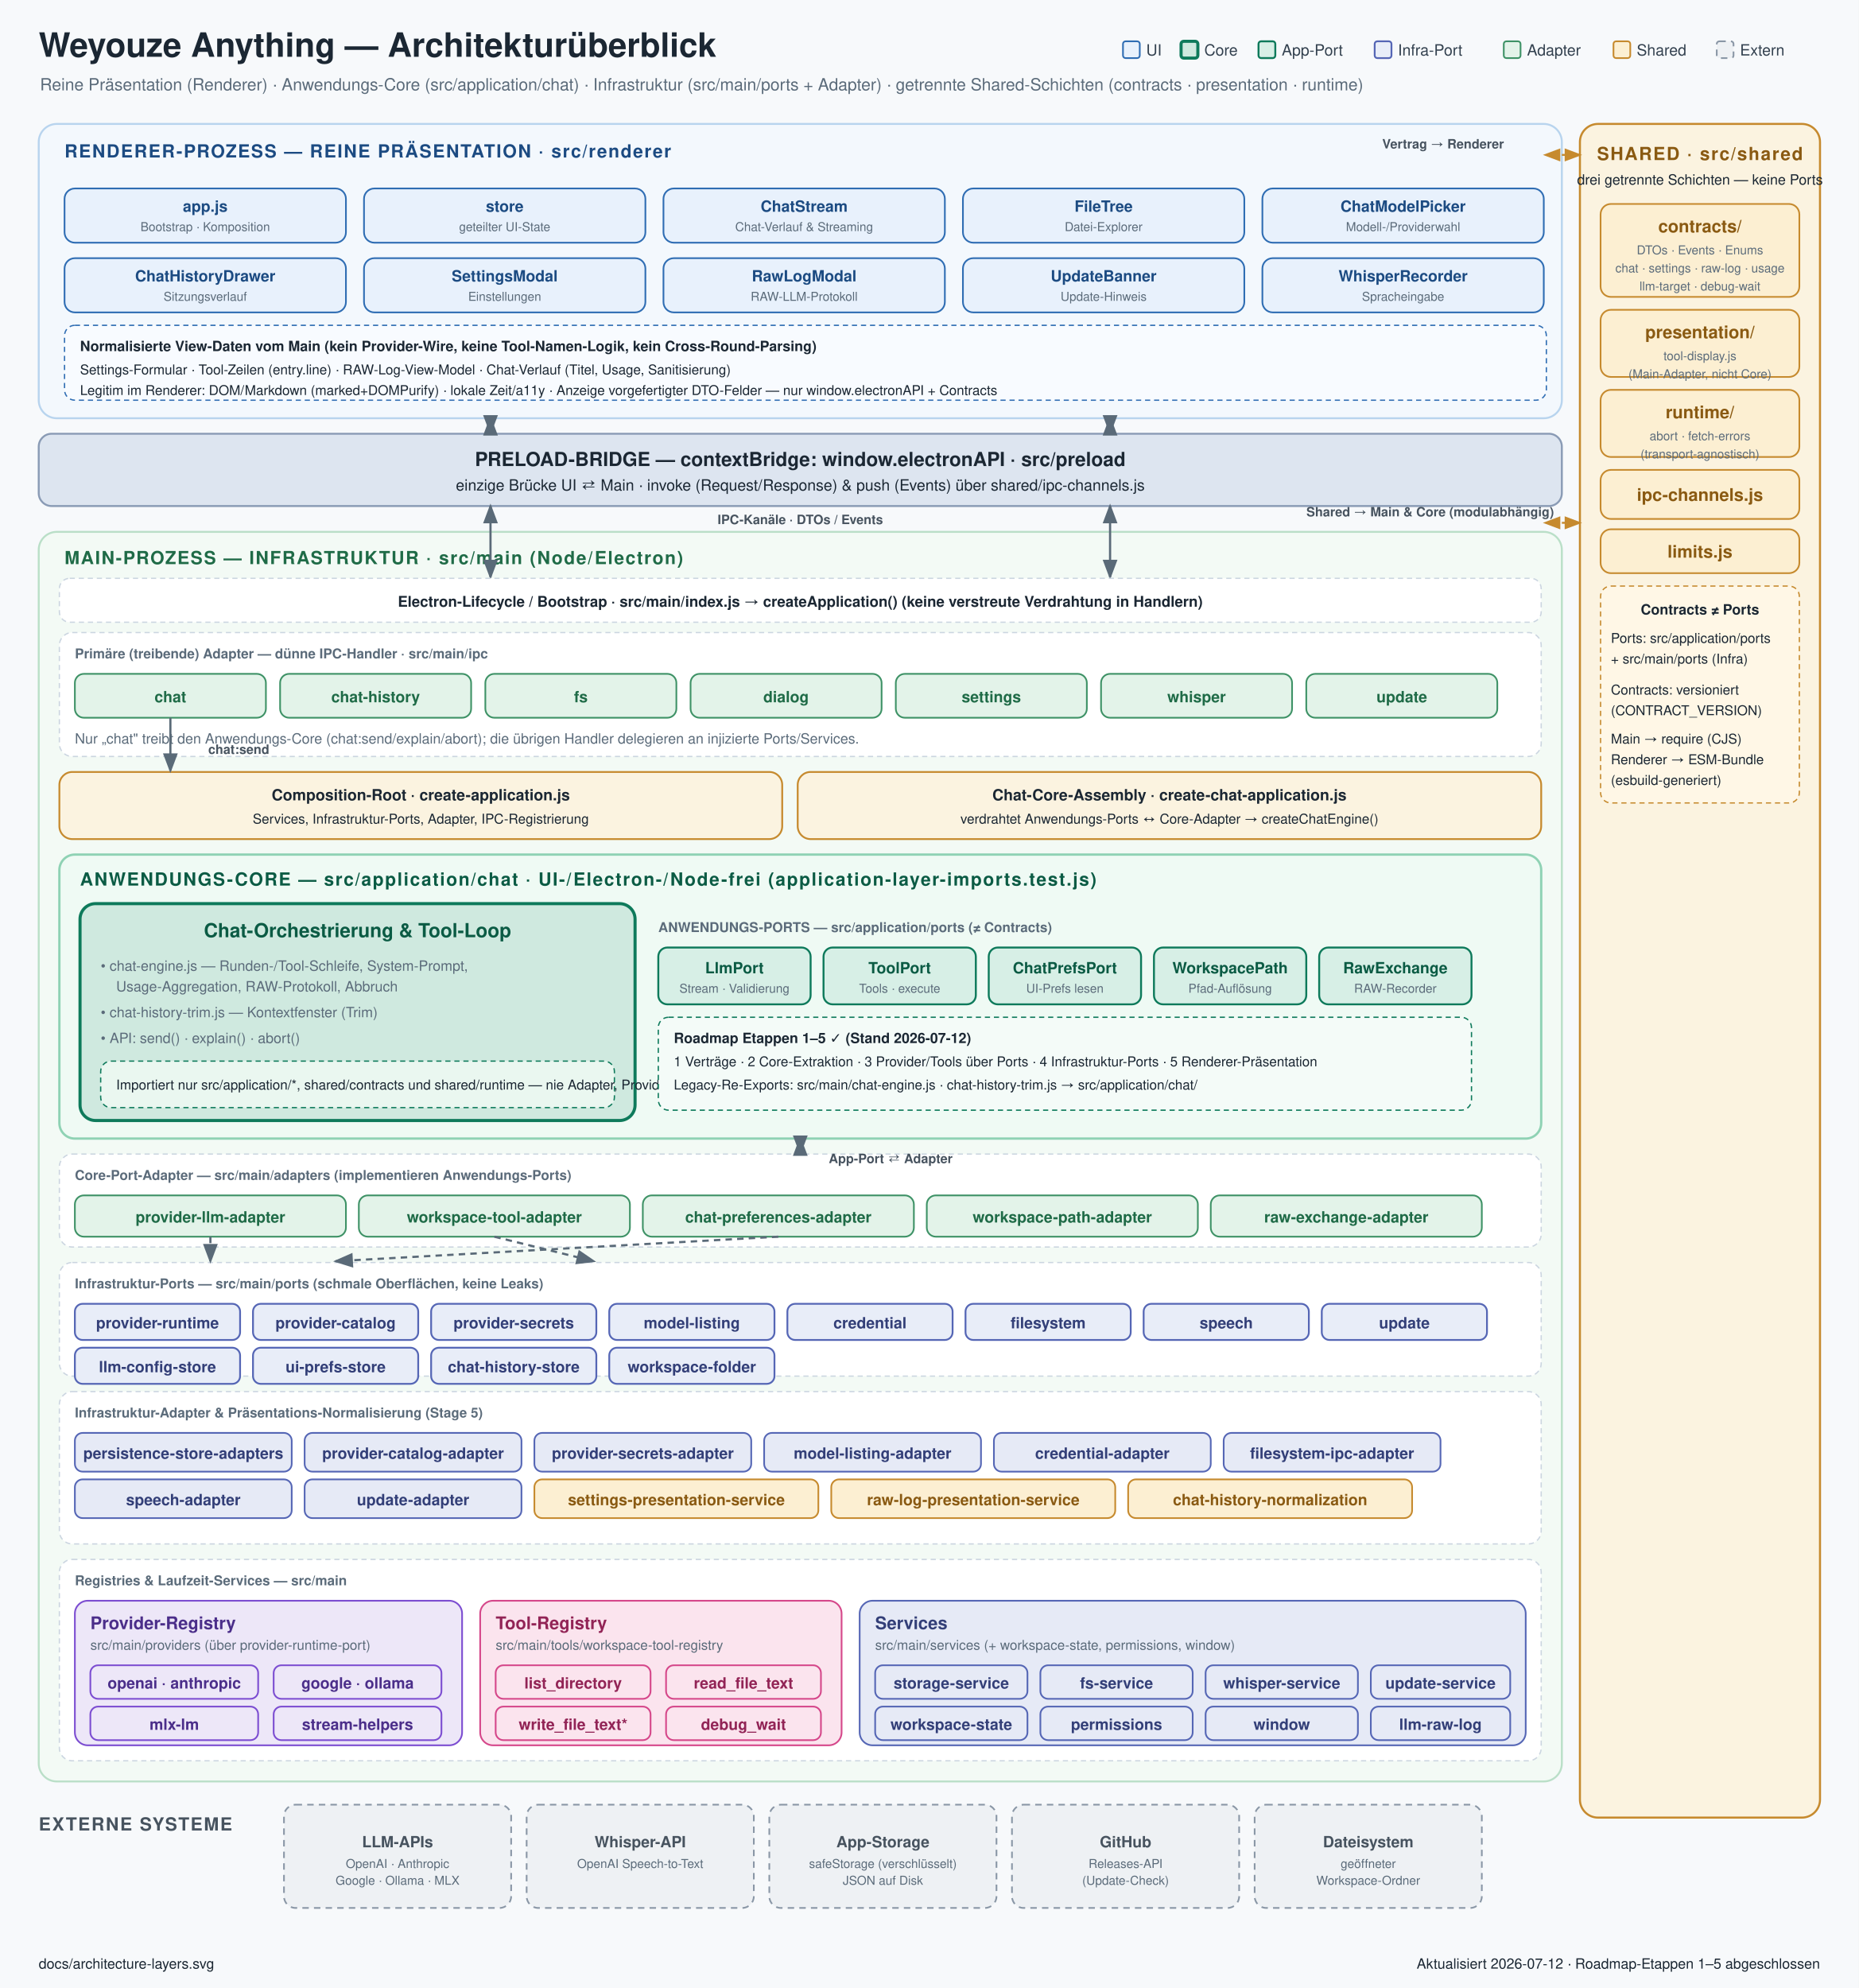
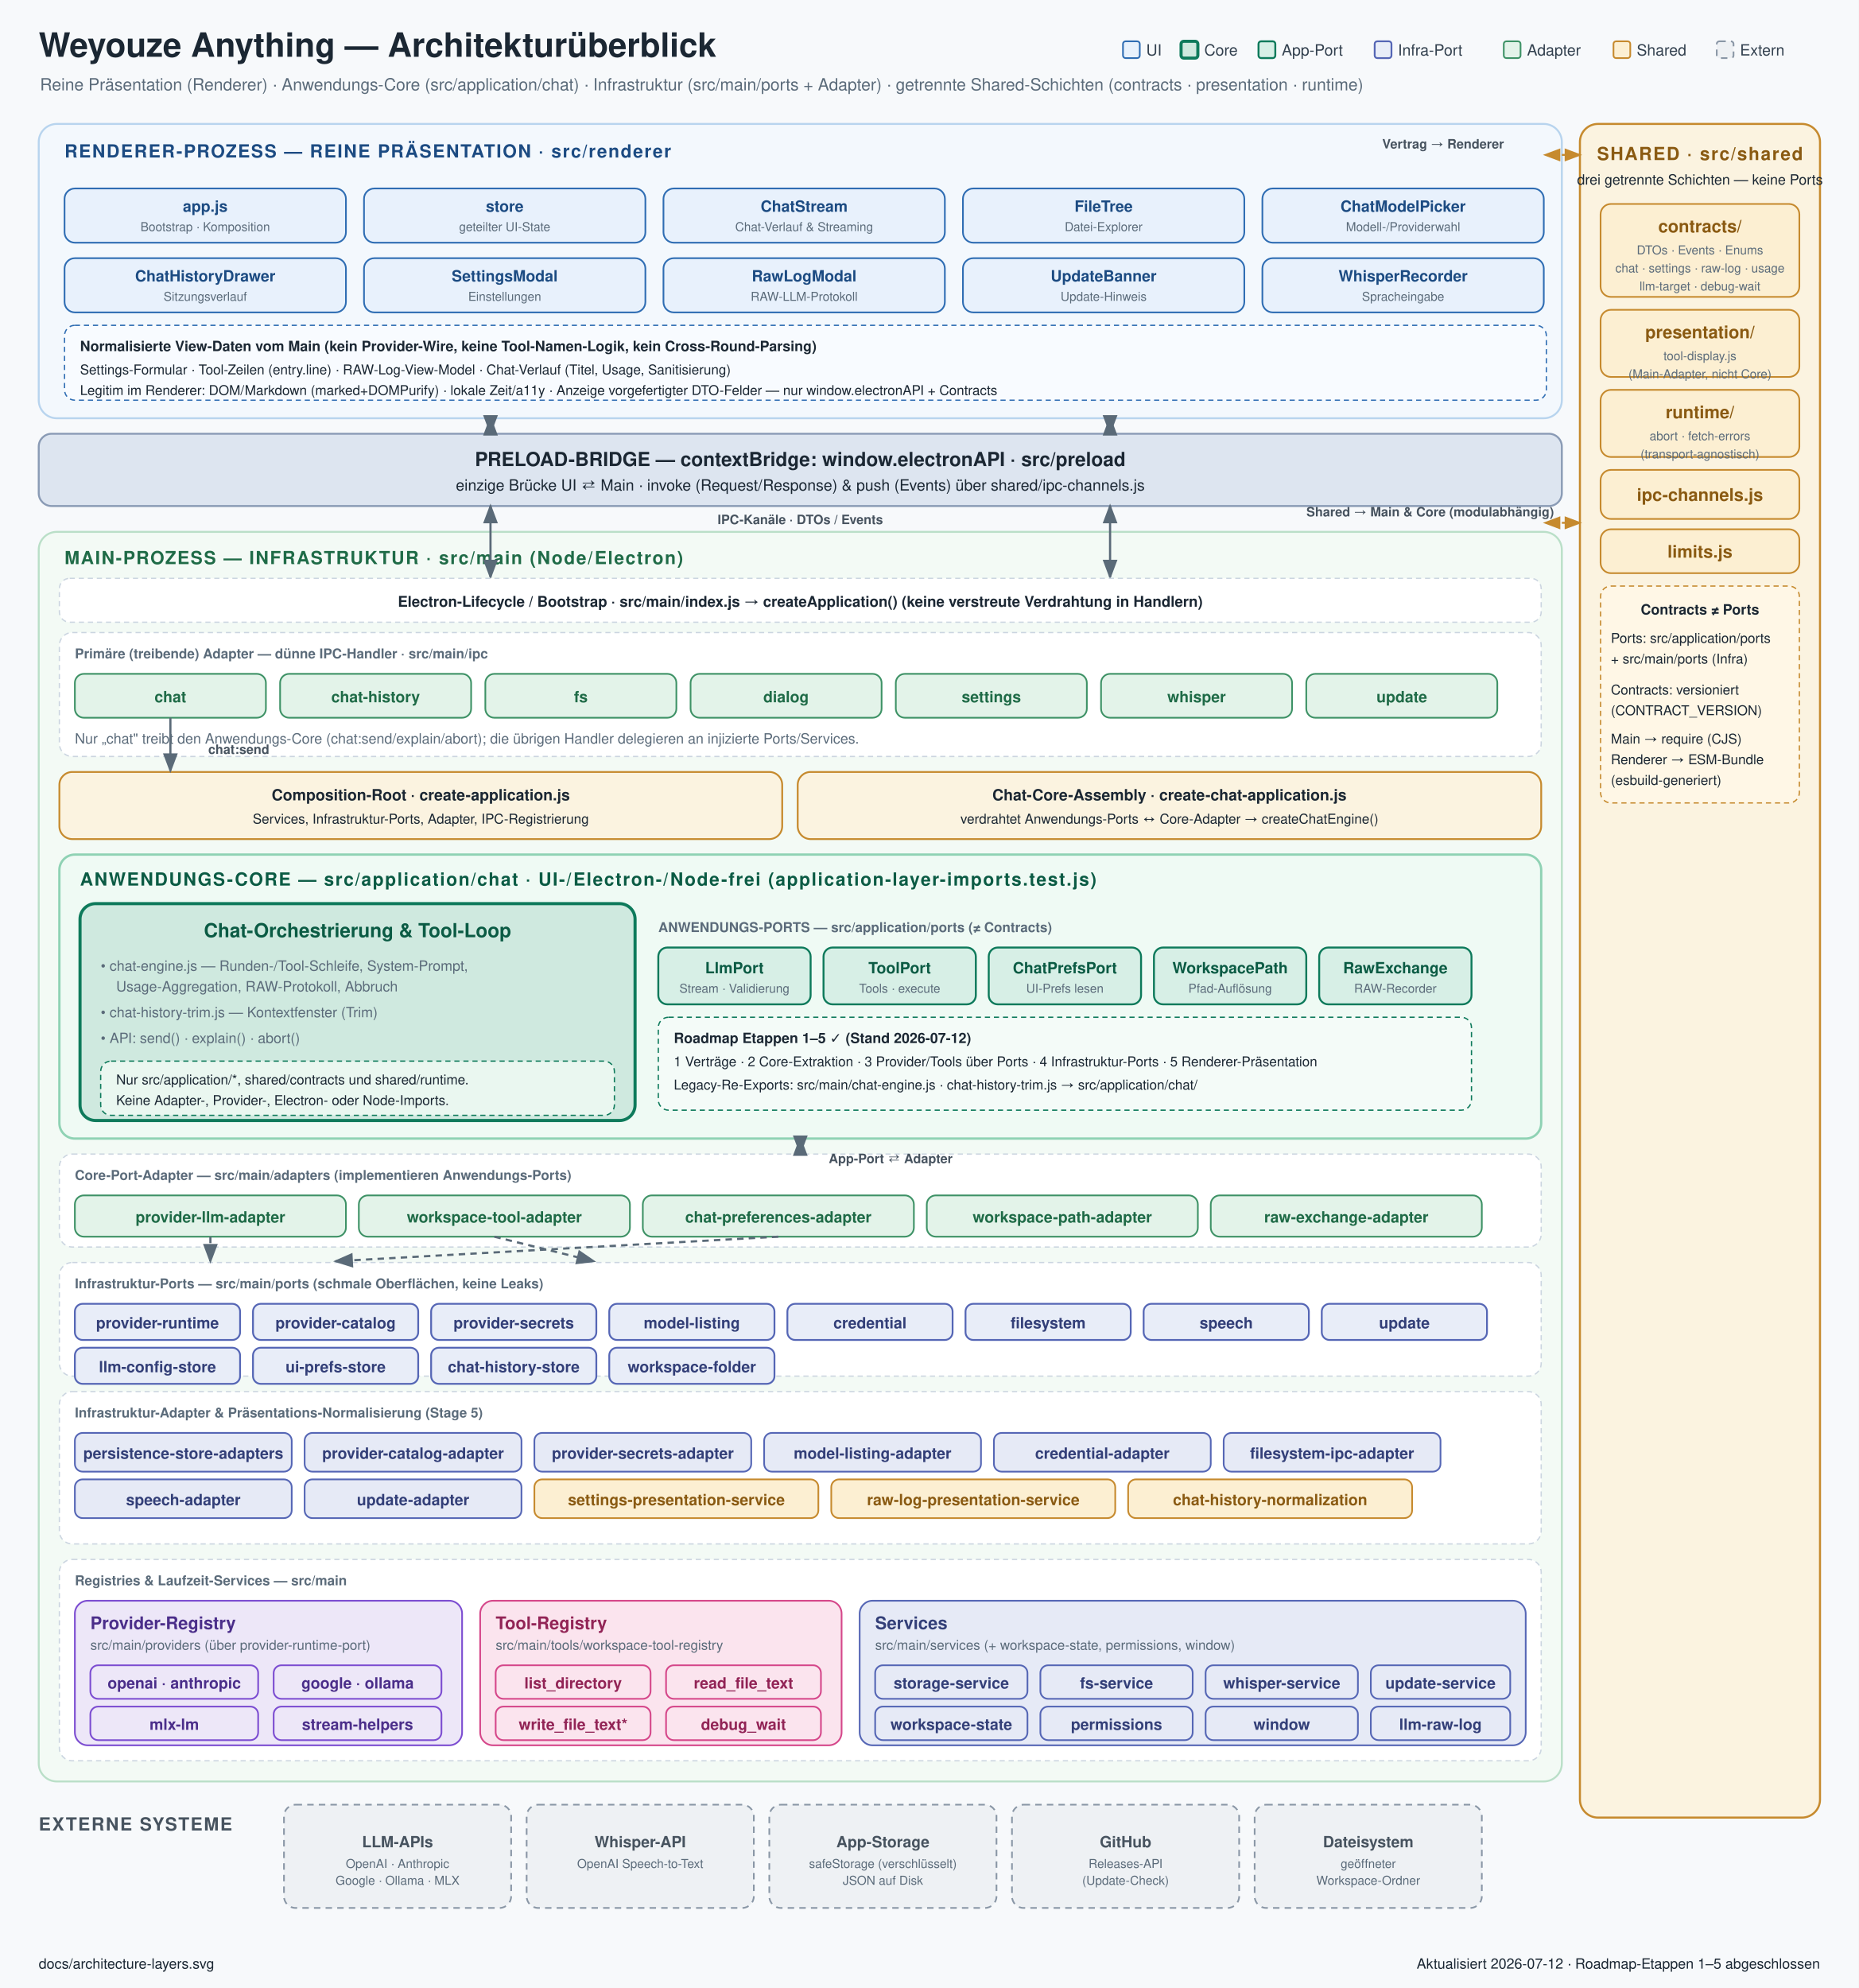
<svg xmlns="http://www.w3.org/2000/svg" viewBox="0 0 1440 1540" width="1440" height="1540" role="img" aria-labelledby="title desc" font-family="'Segoe UI', Helvetica, Arial, sans-serif">
  <defs>
    <marker id="ah" viewBox="0 0 8 6" markerWidth="9" markerHeight="7" refX="7" refY="3" orient="auto-start-reverse">
      <path d="M0,0 L8,3 L0,6 Z" fill="#5a6a78" />
    </marker>
    <marker id="ahc" viewBox="0 0 8 6" markerWidth="9" markerHeight="7" refX="7" refY="3" orient="auto-start-reverse">
      <path d="M0,0 L8,3 L0,6 Z" fill="#c68a2e" />
    </marker>
    <style>
      text{fill:#1b2733}
      .t-title{font-size:26px;font-weight:700}
      .t-sub{font-size:13px;fill:#5b6b7a}
      .zlabel{font-size:14px;font-weight:700;letter-spacing:1px}
      .btitle{font-size:13.5px;font-weight:700}
      .bsub{font-size:10.5px;fill:#5b6b7a}
      .chip{font-size:12px;font-weight:600;text-anchor:middle}
      .chipsub{font-size:9.5px;fill:#5b6b7a;text-anchor:middle}
      .note{font-size:11px;fill:#5b6b7a}
      .arrlbl{font-size:10px;fill:#47535f;font-weight:600;text-anchor:middle}
      .legend{font-size:12px;fill:#33414f}
      .tt-ui{fill:#1c4b82}.tt-hand{fill:#1f6b47}.tt-prov{fill:#4b2e8a}
      .tt-tool{fill:#922456}.tt-svc{fill:#333f78}.tt-ext{fill:#47535f}
      .tt-core{fill:#0b5b44}.tt-contract{fill:#8a5a12}
      rect.ui{fill:#e8f1fc;stroke:#2f6db3;stroke-width:1.3}
      rect.hand{fill:#e3f3e9;stroke:#3e9266;stroke-width:1.3}
      rect.prov{fill:#ede7f8;stroke:#7c4dd1;stroke-width:1.3}
      rect.tool{fill:#fbe4ee;stroke:#d5478a;stroke-width:1.3}
      rect.svc{fill:#e6eaf6;stroke:#5566b5;stroke-width:1.3}
      rect.ext{fill:#eef1f4;stroke:#8a97a6;stroke-width:1.3;stroke-dasharray:5 4}
      rect.core{fill:#cfe9df;stroke:#0e7a5b;stroke-width:2.4}
      rect.port{fill:#d7efe6;stroke:#0e7a5b;stroke-width:1.5}
      rect.iport{fill:#e8edf8;stroke:#5566b5;stroke-width:1.4}
      rect.contract{fill:#fcefd2;stroke:#c68a2e;stroke-width:1.3}
      rect.zone-ui{fill:#f3f8fd;stroke:#b8d4ee;stroke-width:1.5}
      rect.zone-core{fill:#effaf4;stroke:#8fd2b4;stroke-width:1.8}
      rect.zone-main{fill:#f3faf5;stroke:#badfc8;stroke-width:1.5}
      rect.subbox{fill:#ffffff;stroke:#cbd5e0;stroke-width:1;stroke-dasharray:4 3}
      rect.preload{fill:#dde5f0;stroke:#8a9bb5;stroke-width:1.5}
      rect.comp{fill:#fbf3e0;stroke:#c68a2e;stroke-width:1.4}
      rect.spine{fill:#fbf3e0;stroke:#c68a2e;stroke-width:1.6}
      .flow{stroke:#5a6a78;stroke-width:1.7;fill:none}
      .cflow{stroke:#c68a2e;stroke-width:1.5;fill:none;stroke-dasharray:5 4}
    </style>
  </defs>
  <rect x="0" y="0" width="1440" height="1540" fill="#f7f9fb" />
  <text class="t-title" x="30" y="44">Weyouze Anything — Architekturüberblick</text>
  <text class="t-sub" x="31" y="70">Reine Präsentation (Renderer) · Anwendungs-Core (src/application/chat) · Infrastruktur (src/main/ports + Adapter) · getrennte Shared-Schichten (contracts · presentation · runtime)</text>
  <g>
    <rect class="ui" x="870" y="32" width="13" height="13" rx="2" />
    <text class="legend" x="888" y="43">UI</text>
    <rect class="core" x="915" y="32" width="13" height="13" rx="2" />
    <text class="legend" x="933" y="43">Core</text>
    <rect class="port" x="975" y="32" width="13" height="13" rx="2" />
    <text class="legend" x="993" y="43">App-Port</text>
    <rect class="iport" x="1065" y="32" width="13" height="13" rx="2" />
    <text class="legend" x="1083" y="43">Infra-Port</text>
    <rect class="hand" x="1165" y="32" width="13" height="13" rx="2" />
    <text class="legend" x="1183" y="43">Adapter</text>
    <rect class="contract" x="1250" y="32" width="13" height="13" rx="2" />
    <text class="legend" x="1268" y="43">Shared</text>
    <rect class="ext" x="1330" y="32" width="13" height="13" rx="2" />
    <text class="legend" x="1348" y="43">Extern</text>
  </g>
  <rect class="zone-ui" x="30" y="96" width="1180" height="228" rx="14" />
  <text class="zlabel tt-ui" x="50" y="122">RENDERER-PROZESS — REINE PRÄSENTATION · src/renderer</text>
  <g>
    <rect class="ui" x="50" y="146" width="218" height="42" rx="8" />
    <text class="chip tt-ui" x="159" y="164">app.js</text>
    <text class="chipsub" x="159" y="179">Bootstrap · Komposition</text>
    <rect class="ui" x="282" y="146" width="218" height="42" rx="8" />
    <text class="chip tt-ui" x="391" y="164">store</text>
    <text class="chipsub" x="391" y="179">geteilter UI-State</text>
    <rect class="ui" x="514" y="146" width="218" height="42" rx="8" />
    <text class="chip tt-ui" x="623" y="164">ChatStream</text>
    <text class="chipsub" x="623" y="179">Chat-Verlauf &amp; Streaming</text>
    <rect class="ui" x="746" y="146" width="218" height="42" rx="8" />
    <text class="chip tt-ui" x="855" y="164">FileTree</text>
    <text class="chipsub" x="855" y="179">Datei-Explorer</text>
    <rect class="ui" x="978" y="146" width="218" height="42" rx="8" />
    <text class="chip tt-ui" x="1087" y="164">ChatModelPicker</text>
    <text class="chipsub" x="1087" y="179">Modell-/Providerwahl</text>
  </g>
  <g>
    <rect class="ui" x="50" y="200" width="218" height="42" rx="8" />
    <text class="chip tt-ui" x="159" y="218">ChatHistoryDrawer</text>
    <text class="chipsub" x="159" y="233">Sitzungsverlauf</text>
    <rect class="ui" x="282" y="200" width="218" height="42" rx="8" />
    <text class="chip tt-ui" x="391" y="218">SettingsModal</text>
    <text class="chipsub" x="391" y="233">Einstellungen</text>
    <rect class="ui" x="514" y="200" width="218" height="42" rx="8" />
    <text class="chip tt-ui" x="623" y="218">RawLogModal</text>
    <text class="chipsub" x="623" y="233">RAW-LLM-Protokoll</text>
    <rect class="ui" x="746" y="200" width="218" height="42" rx="8" />
    <text class="chip tt-ui" x="855" y="218">UpdateBanner</text>
    <text class="chipsub" x="855" y="233">Update-Hinweis</text>
    <rect class="ui" x="978" y="200" width="218" height="42" rx="8" />
    <text class="chip tt-ui" x="1087" y="218">WhisperRecorder</text>
    <text class="chipsub" x="1087" y="233">Spracheingabe</text>
  </g>
  <rect x="50" y="252" width="1148" height="58" rx="8" fill="#f8fbff" stroke="#2f6db3" stroke-width="1" stroke-dasharray="4 3" />
  <text x="62" y="272" font-size="11" font-weight="700" fill="#1c4b82">Normalisierte View-Daten vom Main (kein Provider-Wire, keine Tool-Namen-Logik, kein Cross-Round-Parsing)</text>
  <text x="62" y="290" font-size="10.5" fill="#475569">Settings-Formular · Tool-Zeilen (entry.line) · RAW-Log-View-Model · Chat-Verlauf (Titel, Usage, Sanitisierung)</text>
  <text x="62" y="306" font-size="10.5" fill="#475569">Legitim im Renderer: DOM/Markdown (marked+DOMPurify) · lokale Zeit/a11y · Anzeige vorgefertigter DTO-Felder — nur window.electronAPI + Contracts</text>
  <rect class="preload" x="30" y="336" width="1180" height="56" rx="10" />
  <text x="620" y="361" text-anchor="middle" font-size="15" font-weight="700" fill="#1e2b3d">PRELOAD-BRIDGE — contextBridge: window.electronAPI · src/preload</text>
  <text x="620" y="380" text-anchor="middle" font-size="12" fill="#475569">einzige Brücke UI ⇄ Main · invoke (Request/Response) &amp; push (Events) über shared/ipc-channels.js</text>
  <line class="flow" x1="380" y1="324" x2="380" y2="335" marker-end="url(#ah)" marker-start="url(#ah)" />
  <line class="flow" x1="860" y1="324" x2="860" y2="335" marker-end="url(#ah)" marker-start="url(#ah)" />
  <rect class="zone-main" x="30" y="412" width="1180" height="968" rx="14" />
  <text class="zlabel tt-hand" x="50" y="437">MAIN-PROZESS — INFRASTRUKTUR · src/main (Node/Electron)</text>
  <line class="flow" x1="380" y1="392" x2="380" y2="447" marker-end="url(#ah)" marker-start="url(#ah)" />
  <line class="flow" x1="860" y1="392" x2="860" y2="447" marker-end="url(#ah)" marker-start="url(#ah)" />
  <text class="arrlbl" x="620" y="406">IPC-Kanäle · DTOs / Events</text>
  <rect class="subbox" x="46" y="448" width="1148" height="34" rx="8" />
  <text x="620" y="470" text-anchor="middle" font-size="11.5" font-weight="700" fill="#47535f">Electron-Lifecycle / Bootstrap · src/main/index.js → createApplication() (keine verstreute Verdrahtung in Handlern)</text>
  <rect class="subbox" x="46" y="490" width="1148" height="96" rx="10" />
  <text class="bsub" x="58" y="510" font-weight="700" fill="#1f6b47">Primäre (treibende) Adapter — dünne IPC-Handler · src/main/ipc</text>
  <g>
    <rect class="hand" x="58" y="522" width="148" height="34" rx="7" />
    <text class="chip tt-hand" x="132" y="544">chat</text>
    <rect class="hand" x="217" y="522" width="148" height="34" rx="7" />
    <text class="chip tt-hand" x="291" y="544">chat-history</text>
    <rect class="hand" x="376" y="522" width="148" height="34" rx="7" />
    <text class="chip tt-hand" x="450" y="544">fs</text>
    <rect class="hand" x="535" y="522" width="148" height="34" rx="7" />
    <text class="chip tt-hand" x="609" y="544">dialog</text>
    <rect class="hand" x="694" y="522" width="148" height="34" rx="7" />
    <text class="chip tt-hand" x="768" y="544">settings</text>
    <rect class="hand" x="853" y="522" width="148" height="34" rx="7" />
    <text class="chip tt-hand" x="927" y="544">whisper</text>
    <rect class="hand" x="1012" y="522" width="148" height="34" rx="7" />
    <text class="chip tt-hand" x="1086" y="544">update</text>
  </g>
  <text class="note" x="58" y="576">Nur „chat" treibt den Anwendungs-Core (chat:send/explain/abort); die übrigen Handler delegieren an injizierte Ports/Services.</text>
  <rect class="comp" x="46" y="598" width="560" height="52" rx="10" />
  <text x="326" y="620" text-anchor="middle" font-size="12" font-weight="700" fill="#8a5a12">Composition-Root · create-application.js</text>
  <text x="326" y="638" text-anchor="middle" font-size="10.5" fill="#8a5a12">Services, Infrastruktur-Ports, Adapter, IPC-Registrierung</text>
  <rect class="comp" x="618" y="598" width="576" height="52" rx="10" />
  <text x="906" y="620" text-anchor="middle" font-size="12" font-weight="700" fill="#8a5a12">Chat-Core-Assembly · create-chat-application.js</text>
  <text x="906" y="638" text-anchor="middle" font-size="10.5" fill="#8a5a12">verdrahtet Anwendungs-Ports ↔ Core-Adapter → createChatEngine()</text>
  <line class="flow" x1="132" y1="556" x2="132" y2="597" marker-end="url(#ah)" />
  <text class="arrlbl" x="185" y="584">chat:send</text>
  <rect class="zone-core" x="46" y="662" width="1148" height="220" rx="12" />
  <text class="zlabel tt-core" x="62" y="686">ANWENDUNGS-CORE — src/application/chat · UI-/Electron-/Node-frei (application-layer-imports.test.js)</text>
  <rect class="core" x="62" y="700" width="430" height="168" rx="12" />
  <text x="277" y="726" text-anchor="middle" font-size="15" font-weight="700" class="tt-core">Chat-Orchestrierung &amp; Tool-Loop</text>
  <text class="note" x="78" y="752" fill="#204b3d">• chat-engine.js — Runden-/Tool-Schleife, System-Prompt,</text>
  <text class="note" x="90" y="768" fill="#204b3d">Usage-Aggregation, RAW-Protokoll, Abbruch</text>
  <text class="note" x="78" y="788" fill="#204b3d">• chat-history-trim.js — Kontextfenster (Trim)</text>
  <text class="note" x="78" y="808" fill="#204b3d">• API: send() · explain() · abort()</text>
-   <rect x="78" y="822" width="398" height="36" rx="8" fill="#eaf7f0" stroke="#0e7a5b" stroke-width="1" stroke-dasharray="4 3" />
-   <text x="90" y="844" font-size="10.5" fill="#356b58">Importiert nur src/application/*, shared/contracts und shared/runtime — nie Adapter, Provider oder Electron.</text>
+   <rect x="78" y="822" width="398" height="42" rx="8" fill="#eaf7f0" stroke="#0e7a5b" stroke-width="1" stroke-dasharray="4 3" />
+   <text x="90" y="840" font-size="10.5" fill="#356b58">Nur src/application/*, shared/contracts und shared/runtime.</text>
+   <text x="90" y="856" font-size="10.5" fill="#356b58">Keine Adapter-, Provider-, Electron- oder Node-Imports.</text>
  <text class="bsub" x="510" y="722" font-weight="700" fill="#0b5b44">ANWENDUNGS-PORTS — src/application/ports (≠ Contracts)</text>
  <g>
    <rect class="port" x="510" y="734" width="118" height="44" rx="7" />
    <text class="chip tt-core" x="569" y="754">LlmPort</text>
    <text class="chipsub" x="569" y="769">Stream · Validierung</text>
    <rect class="port" x="638" y="734" width="118" height="44" rx="7" />
    <text class="chip tt-core" x="697" y="754">ToolPort</text>
    <text class="chipsub" x="697" y="769">Tools · execute</text>
    <rect class="port" x="766" y="734" width="118" height="44" rx="7" />
    <text class="chip tt-core" x="825" y="754">ChatPrefsPort</text>
    <text class="chipsub" x="825" y="769">UI-Prefs lesen</text>
    <rect class="port" x="894" y="734" width="118" height="44" rx="7" />
    <text class="chip tt-core" x="953" y="754">WorkspacePath</text>
    <text class="chipsub" x="953" y="769">Pfad-Auflösung</text>
    <rect class="port" x="1022" y="734" width="118" height="44" rx="7" />
    <text class="chip tt-core" x="1081" y="754">RawExchange</text>
    <text class="chipsub" x="1081" y="769">RAW-Recorder</text>
  </g>
  <rect x="510" y="788" width="630" height="72" rx="8" fill="#f4fbf8" stroke="#0e7a5b" stroke-width="1" stroke-dasharray="4 3" />
  <text x="522" y="808" font-size="11" font-weight="700" fill="#0b5b44">Roadmap Etappen 1–5 ✓ (Stand 2026-07-12)</text>
  <text x="522" y="826" font-size="10.5" fill="#356b58">1 Verträge · 2 Core-Extraktion · 3 Provider/Tools über Ports · 4 Infrastruktur-Ports · 5 Renderer-Präsentation</text>
  <text x="522" y="844" font-size="10.5" fill="#356b58">Legacy-Re-Exports: src/main/chat-engine.js · chat-history-trim.js → src/application/chat/</text>
  <rect class="subbox" x="46" y="894" width="1148" height="72" rx="10" />
  <text class="bsub" x="58" y="914" font-weight="700" fill="#1f6b47">Core-Port-Adapter — src/main/adapters (implementieren Anwendungs-Ports)</text>
  <g>
    <rect class="hand" x="58" y="926" width="210" height="32" rx="7" />
    <text class="chip tt-hand" x="163" y="947">provider-llm-adapter</text>
    <rect class="hand" x="278" y="926" width="210" height="32" rx="7" />
    <text class="chip tt-hand" x="383" y="947">workspace-tool-adapter</text>
    <rect class="hand" x="498" y="926" width="210" height="32" rx="7" />
    <text class="chip tt-hand" x="603" y="947">chat-preferences-adapter</text>
    <rect class="hand" x="718" y="926" width="210" height="32" rx="7" />
    <text class="chip tt-hand" x="823" y="947">workspace-path-adapter</text>
    <rect class="hand" x="938" y="926" width="210" height="32" rx="7" />
    <text class="chip tt-hand" x="1043" y="947">raw-exchange-adapter</text>
  </g>
  <line class="flow" x1="620" y1="882" x2="620" y2="893" marker-end="url(#ah)" marker-start="url(#ah)" />
  <text class="arrlbl" x="690" y="901">App-Port ⇄ Adapter</text>
  <rect class="subbox" x="46" y="978" width="1148" height="88" rx="10" />
  <text class="bsub" x="58" y="998" font-weight="700" fill="#333f78">Infrastruktur-Ports — src/main/ports (schmale Oberflächen, keine Leaks)</text>
  <g>
    <rect class="iport" x="58" y="1010" width="128" height="28" rx="6" />
    <text class="chip tt-svc" x="122" y="1029">provider-runtime</text>
    <rect class="iport" x="196" y="1010" width="128" height="28" rx="6" />
    <text class="chip tt-svc" x="260" y="1029">provider-catalog</text>
    <rect class="iport" x="334" y="1010" width="128" height="28" rx="6" />
    <text class="chip tt-svc" x="398" y="1029">provider-secrets</text>
    <rect class="iport" x="472" y="1010" width="128" height="28" rx="6" />
    <text class="chip tt-svc" x="536" y="1029">model-listing</text>
    <rect class="iport" x="610" y="1010" width="128" height="28" rx="6" />
    <text class="chip tt-svc" x="674" y="1029">credential</text>
    <rect class="iport" x="748" y="1010" width="128" height="28" rx="6" />
    <text class="chip tt-svc" x="812" y="1029">filesystem</text>
    <rect class="iport" x="886" y="1010" width="128" height="28" rx="6" />
    <text class="chip tt-svc" x="950" y="1029">speech</text>
    <rect class="iport" x="1024" y="1010" width="128" height="28" rx="6" />
    <text class="chip tt-svc" x="1088" y="1029">update</text>
  </g>
  <g>
    <rect class="iport" x="58" y="1044" width="128" height="28" rx="6" />
    <text class="chip tt-svc" x="122" y="1063">llm-config-store</text>
    <rect class="iport" x="196" y="1044" width="128" height="28" rx="6" />
    <text class="chip tt-svc" x="260" y="1063">ui-prefs-store</text>
    <rect class="iport" x="334" y="1044" width="128" height="28" rx="6" />
    <text class="chip tt-svc" x="398" y="1063">chat-history-store</text>
    <rect class="iport" x="472" y="1044" width="128" height="28" rx="6" />
    <text class="chip tt-svc" x="536" y="1063">workspace-folder</text>
  </g>
  <rect class="subbox" x="46" y="1078" width="1148" height="118" rx="10" />
  <text class="bsub" x="58" y="1098" font-weight="700" fill="#333f78">Infrastruktur-Adapter &amp; Präsentations-Normalisierung (Stage 5)</text>
  <g>
    <rect class="svc" x="58" y="1110" width="168" height="30" rx="6" />
    <text class="chip tt-svc" x="142" y="1130">persistence-store-adapters</text>
    <rect class="svc" x="236" y="1110" width="168" height="30" rx="6" />
    <text class="chip tt-svc" x="320" y="1130">provider-catalog-adapter</text>
    <rect class="svc" x="414" y="1110" width="168" height="30" rx="6" />
    <text class="chip tt-svc" x="498" y="1130">provider-secrets-adapter</text>
    <rect class="svc" x="592" y="1110" width="168" height="30" rx="6" />
    <text class="chip tt-svc" x="676" y="1130">model-listing-adapter</text>
    <rect class="svc" x="770" y="1110" width="168" height="30" rx="6" />
    <text class="chip tt-svc" x="854" y="1130">credential-adapter</text>
    <rect class="svc" x="948" y="1110" width="168" height="30" rx="6" />
    <text class="chip tt-svc" x="1032" y="1130">filesystem-ipc-adapter</text>
  </g>
  <g>
    <rect class="svc" x="58" y="1146" width="168" height="30" rx="6" />
    <text class="chip tt-svc" x="142" y="1166">speech-adapter</text>
    <rect class="svc" x="236" y="1146" width="168" height="30" rx="6" />
    <text class="chip tt-svc" x="320" y="1166">update-adapter</text>
    <rect class="contract" x="414" y="1146" width="220" height="30" rx="6" />
    <text class="chip tt-contract" x="524" y="1166">settings-presentation-service</text>
    <rect class="contract" x="644" y="1146" width="220" height="30" rx="6" />
    <text class="chip tt-contract" x="754" y="1166">raw-log-presentation-service</text>
    <rect class="contract" x="874" y="1146" width="220" height="30" rx="6" />
    <text class="chip tt-contract" x="984" y="1166">chat-history-normalization</text>
  </g>
  <rect class="subbox" x="46" y="1208" width="1148" height="156" rx="10" />
  <text class="bsub" x="58" y="1228" font-weight="700" fill="#333f78">Registries &amp; Laufzeit-Services — src/main</text>
  <rect class="prov" x="58" y="1240" width="300" height="112" rx="10" fill="#f6f2fd" />
  <text class="btitle tt-prov" x="70" y="1262">Provider-Registry</text>
  <text class="bsub" x="70" y="1278">src/main/providers (über provider-runtime-port)</text>
  <g>
    <rect class="prov" x="70" y="1290" width="130" height="26" rx="6" />
    <text class="chip tt-prov" x="135" y="1308">openai · anthropic</text>
    <rect class="prov" x="212" y="1290" width="130" height="26" rx="6" />
    <text class="chip tt-prov" x="277" y="1308">google · ollama</text>
    <rect class="prov" x="70" y="1322" width="130" height="26" rx="6" />
    <text class="chip tt-prov" x="135" y="1340">mlx-lm</text>
    <rect class="prov" x="212" y="1322" width="130" height="26" rx="6" />
    <text class="chip tt-prov" x="277" y="1340">stream-helpers</text>
  </g>
  <rect class="tool" x="372" y="1240" width="280" height="112" rx="10" fill="#fdf1f6" />
  <text class="btitle tt-tool" x="384" y="1262">Tool-Registry</text>
  <text class="bsub" x="384" y="1278">src/main/tools/workspace-tool-registry</text>
  <g>
    <rect class="tool" x="384" y="1290" width="120" height="26" rx="6" />
    <text class="chip tt-tool" x="444" y="1308">list_directory</text>
    <rect class="tool" x="516" y="1290" width="120" height="26" rx="6" />
    <text class="chip tt-tool" x="576" y="1308">read_file_text</text>
    <rect class="tool" x="384" y="1322" width="120" height="26" rx="6" />
    <text class="chip tt-tool" x="444" y="1340">write_file_text*</text>
    <rect class="tool" x="516" y="1322" width="120" height="26" rx="6" />
    <text class="chip tt-tool" x="576" y="1340">debug_wait</text>
  </g>
  <rect class="svc" x="666" y="1240" width="516" height="112" rx="10" fill="#eef1f8" />
  <text class="btitle tt-svc" x="678" y="1262">Services</text>
  <text class="bsub" x="678" y="1278">src/main/services (+ workspace-state, permissions, window)</text>
  <g>
    <rect class="svc" x="678" y="1290" width="118" height="26" rx="6" />
    <text class="chip tt-svc" x="737" y="1308">storage-service</text>
    <rect class="svc" x="806" y="1290" width="118" height="26" rx="6" />
    <text class="chip tt-svc" x="865" y="1308">fs-service</text>
    <rect class="svc" x="934" y="1290" width="118" height="26" rx="6" />
    <text class="chip tt-svc" x="993" y="1308">whisper-service</text>
    <rect class="svc" x="1062" y="1290" width="108" height="26" rx="6" />
    <text class="chip tt-svc" x="1116" y="1308">update-service</text>
    <rect class="svc" x="678" y="1322" width="118" height="26" rx="6" />
    <text class="chip tt-svc" x="737" y="1340">workspace-state</text>
    <rect class="svc" x="806" y="1322" width="118" height="26" rx="6" />
    <text class="chip tt-svc" x="865" y="1340">permissions</text>
    <rect class="svc" x="934" y="1322" width="118" height="26" rx="6" />
    <text class="chip tt-svc" x="993" y="1340">window</text>
    <rect class="svc" x="1062" y="1322" width="108" height="26" rx="6" />
    <text class="chip tt-svc" x="1116" y="1340">llm-raw-log</text>
  </g>
  <line class="flow" x1="163" y1="958" x2="163" y2="977" marker-end="url(#ah)" stroke-dasharray="5 4" />
  <line class="flow" x1="383" y1="958" x2="460" y2="977" marker-end="url(#ah)" stroke-dasharray="5 4" />
  <line class="flow" x1="603" y1="958" x2="260" y2="977" marker-end="url(#ah)" stroke-dasharray="5 4" />
  <text class="zlabel tt-ext" x="30" y="1418">EXTERNE SYSTEME</text>
  <g>
    <rect class="ext" x="220" y="1398" width="176" height="80" rx="9" />
    <text class="chip tt-ext" x="308" y="1431">LLM-APIs</text>
    <text class="chipsub" x="308" y="1447">OpenAI · Anthropic</text>
    <text class="chipsub" x="308" y="1460">Google · Ollama · MLX</text>
    <rect class="ext" x="408" y="1398" width="176" height="80" rx="9" />
    <text class="chip tt-ext" x="496" y="1431">Whisper-API</text>
    <text class="chipsub" x="496" y="1447">OpenAI Speech-to-Text</text>
    <rect class="ext" x="596" y="1398" width="176" height="80" rx="9" />
    <text class="chip tt-ext" x="684" y="1431">App-Storage</text>
    <text class="chipsub" x="684" y="1447">safeStorage (verschlüsselt)</text>
    <text class="chipsub" x="684" y="1460">JSON auf Disk</text>
    <rect class="ext" x="784" y="1398" width="176" height="80" rx="9" />
    <text class="chip tt-ext" x="872" y="1431">GitHub</text>
    <text class="chipsub" x="872" y="1447">Releases-API</text>
    <text class="chipsub" x="872" y="1460">(Update-Check)</text>
    <rect class="ext" x="972" y="1398" width="176" height="80" rx="9" />
    <text class="chip tt-ext" x="1060" y="1431">Dateisystem</text>
    <text class="chipsub" x="1060" y="1447">geöffneter</text>
    <text class="chipsub" x="1060" y="1460">Workspace-Ordner</text>
  </g>
  <rect class="spine" x="1224" y="96" width="186" height="1312" rx="14" />
  <text x="1317" y="124" text-anchor="middle" class="zlabel tt-contract">SHARED · src/shared</text>
  <text x="1317" y="143" text-anchor="middle" font-size="11" fill="#8a5a12">drei getrennte Schichten — keine Ports</text>
  <rect class="contract" x="1240" y="158" width="154" height="72" rx="8" />
  <text class="btitle tt-contract" x="1317" y="180" text-anchor="middle">contracts/</text>
  <text class="chipsub" x="1317" y="197" fill="#8a5a12">DTOs · Events · Enums</text>
  <text class="chipsub" x="1317" y="211" fill="#8a5a12">chat · settings · raw-log · usage</text>
  <text class="chipsub" x="1317" y="225" fill="#8a5a12">llm-target · debug-wait</text>
  <rect class="contract" x="1240" y="240" width="154" height="52" rx="8" fill="#fdf6e3" />
  <text class="btitle tt-contract" x="1317" y="262" text-anchor="middle">presentation/</text>
  <text class="chipsub" x="1317" y="279" fill="#8a5a12">tool-display.js</text>
  <text class="chipsub" x="1317" y="293" fill="#8a5a12">(Main-Adapter, nicht Core)</text>
  <rect class="contract" x="1240" y="302" width="154" height="52" rx="8" fill="#eef2ff" />
  <text class="btitle tt-contract" x="1317" y="324" text-anchor="middle">runtime/</text>
  <text class="chipsub" x="1317" y="341" fill="#8a5a12">abort · fetch-errors</text>
  <text class="chipsub" x="1317" y="355" fill="#8a5a12">(transport-agnostisch)</text>
  <rect class="contract" x="1240" y="364" width="154" height="38" rx="8" />
  <text class="btitle tt-contract" x="1317" y="388" text-anchor="middle">ipc-channels.js</text>
  <rect class="contract" x="1240" y="410" width="154" height="34" rx="8" />
  <text class="btitle tt-contract" x="1317" y="432" text-anchor="middle">limits.js</text>
  <rect x="1240" y="454" width="154" height="168" rx="8" fill="#fff7e6" stroke="#c68a2e" stroke-width="1" stroke-dasharray="4 3" />
  <text x="1317" y="476" text-anchor="middle" font-size="11" font-weight="700" fill="#8a5a12">Contracts ≠ Ports</text>
  <text x="1248" y="498" font-size="10.5" fill="#8a5a12">Ports: src/application/ports</text>
  <text x="1248" y="514" font-size="10.5" fill="#8a5a12">+ src/main/ports (Infra)</text>
  <text x="1248" y="538" font-size="10.5" fill="#8a5a12">Contracts: versioniert</text>
  <text x="1248" y="554" font-size="10.5" fill="#8a5a12">(CONTRACT_VERSION)</text>
  <text x="1248" y="576" font-size="10.5" fill="#8a5a12">Main → require (CJS)</text>
  <text x="1248" y="592" font-size="10.5" fill="#8a5a12">Renderer → ESM-Bundle</text>
  <text x="1248" y="608" font-size="10.5" fill="#8a5a12">(esbuild-generiert)</text>
  <line class="cflow" x1="1224" y1="120" x2="1197" y2="120" marker-end="url(#ahc)" marker-start="url(#ahc)" />
  <text class="arrlbl" x="1118" y="115" fill="#8a5a12">Vertrag → Renderer</text>
  <line class="cflow" x1="1224" y1="405" x2="1197" y2="405" marker-end="url(#ahc)" marker-start="url(#ahc)" />
  <text class="arrlbl" x="1108" y="400" fill="#8a5a12">Shared → Main &amp; Core (modulabhängig)</text>
  <text x="30" y="1525" font-size="11" fill="#8a97a6">docs/architecture-layers.svg</text>
  <text x="1410" y="1525" text-anchor="end" font-size="11" fill="#8a97a6">Aktualisiert 2026-07-12 · Roadmap-Etappen 1–5 abgeschlossen</text>
</svg>
